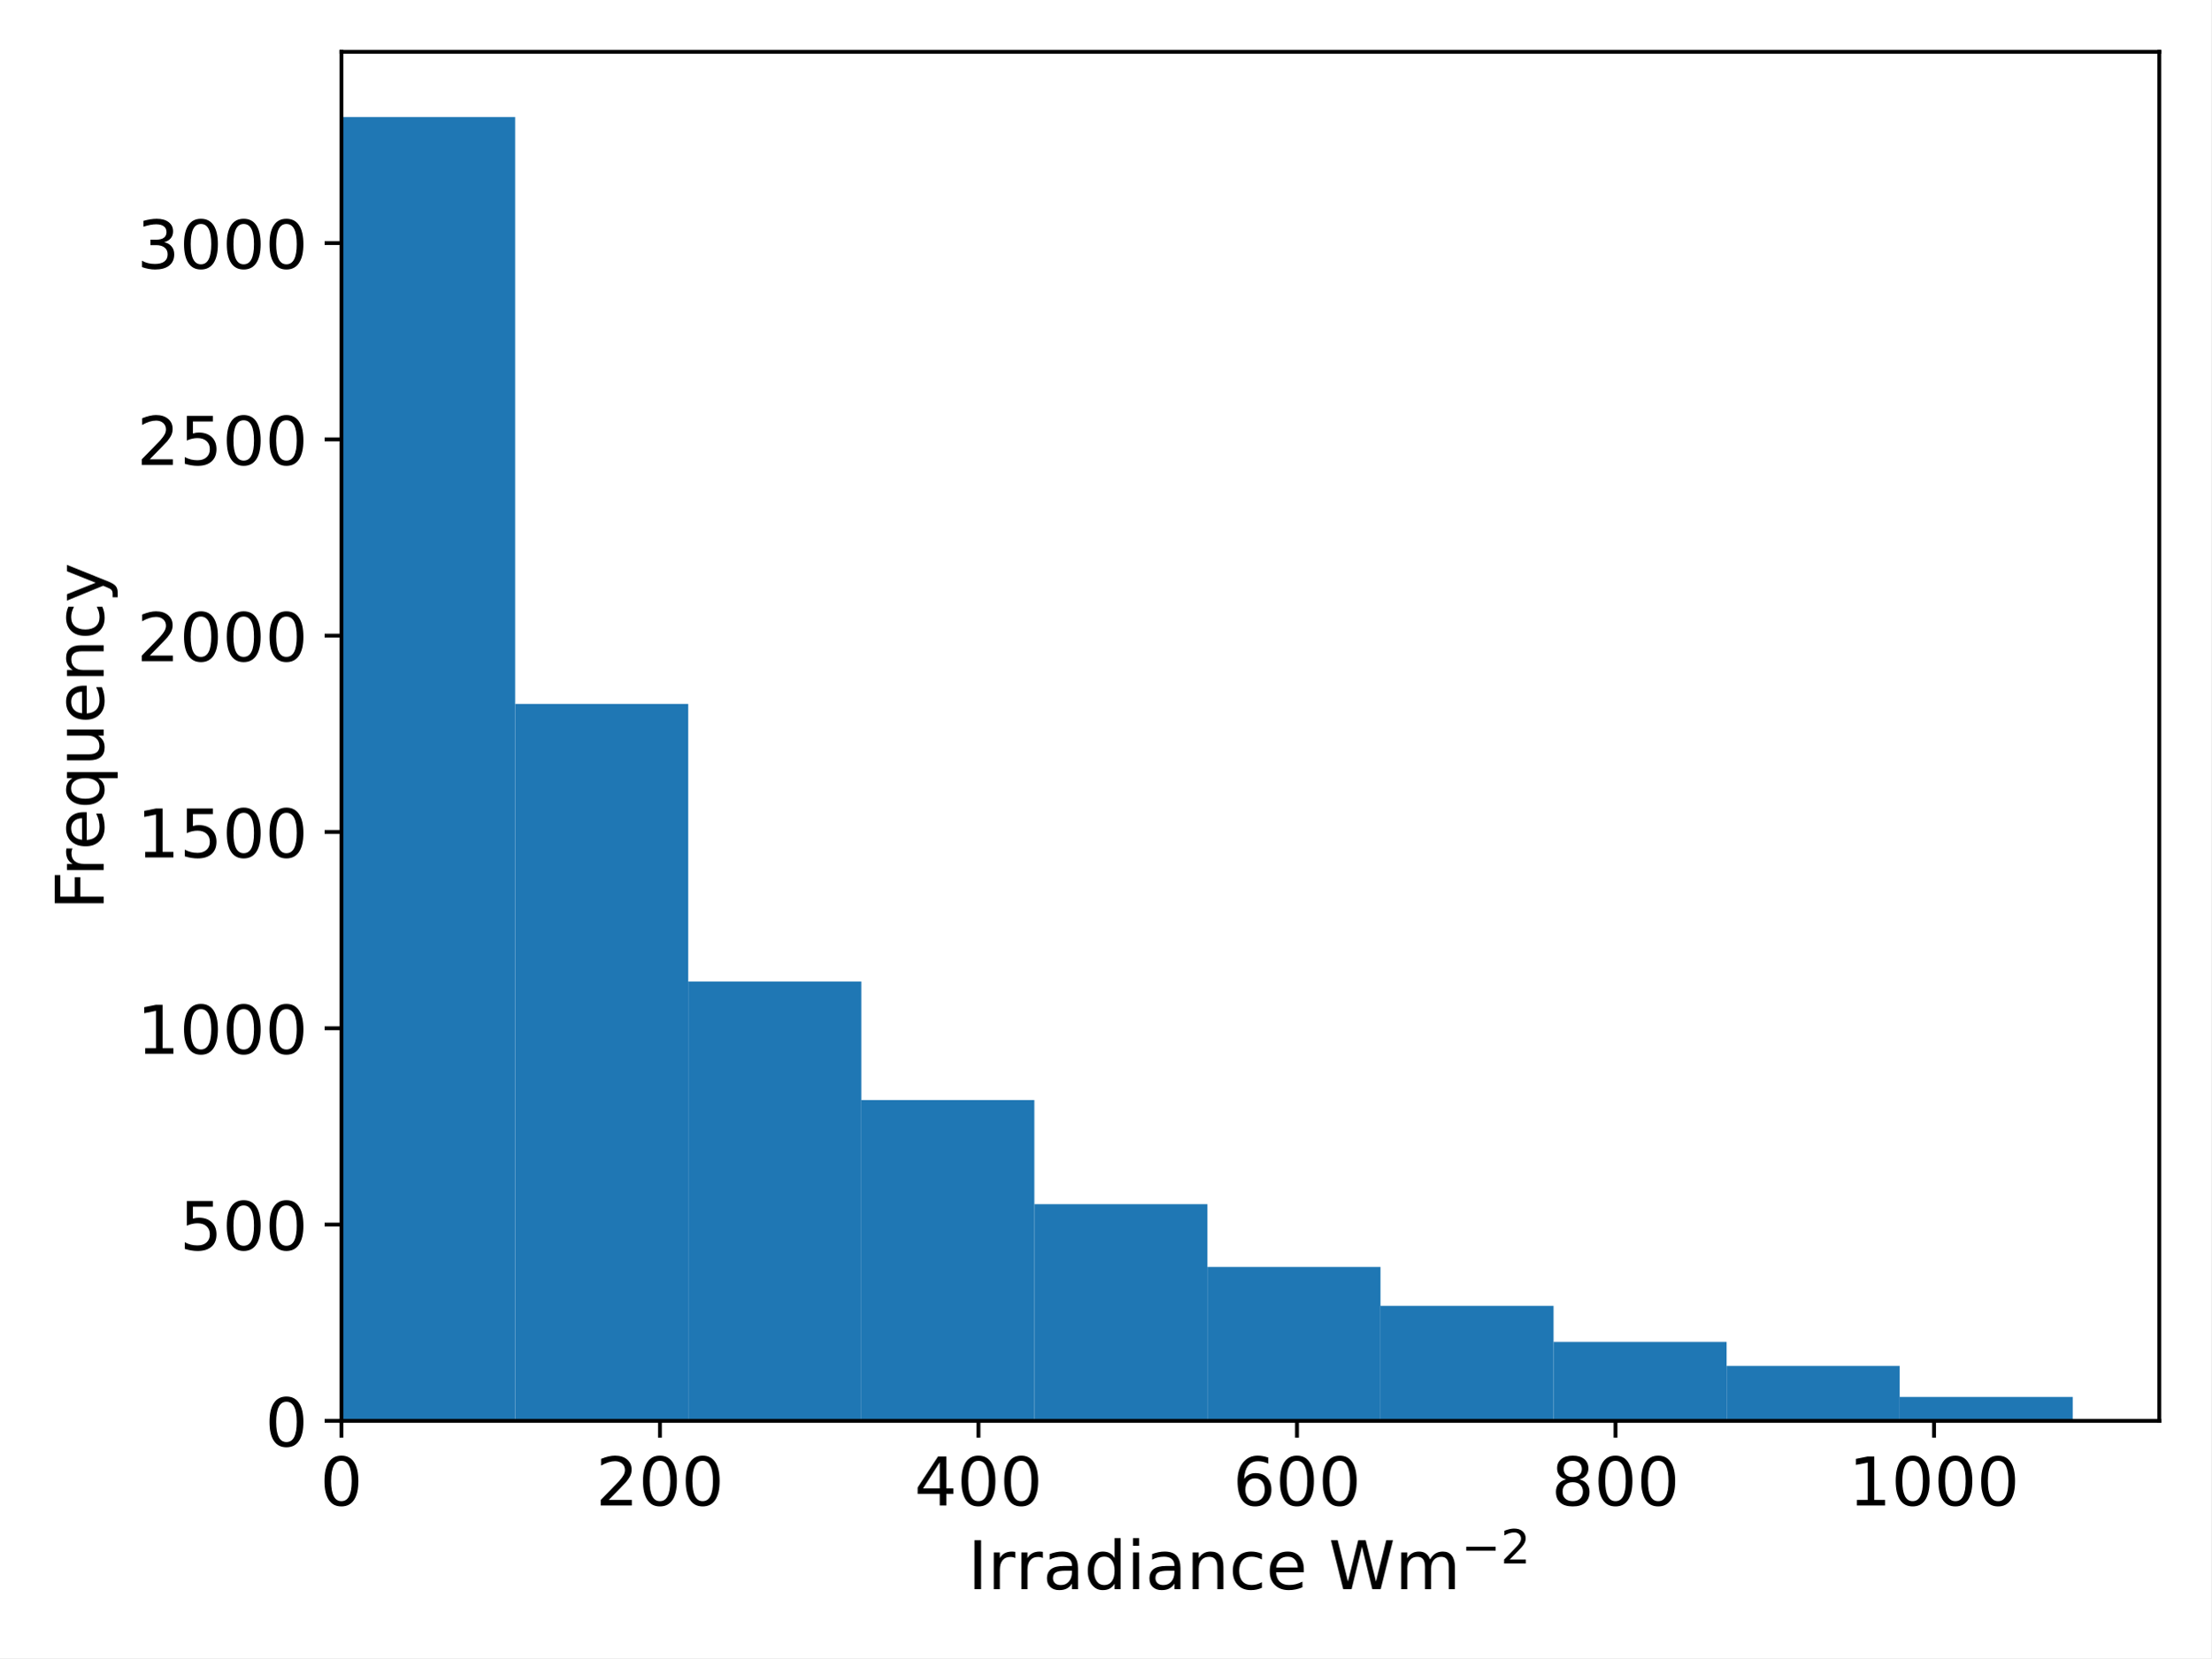
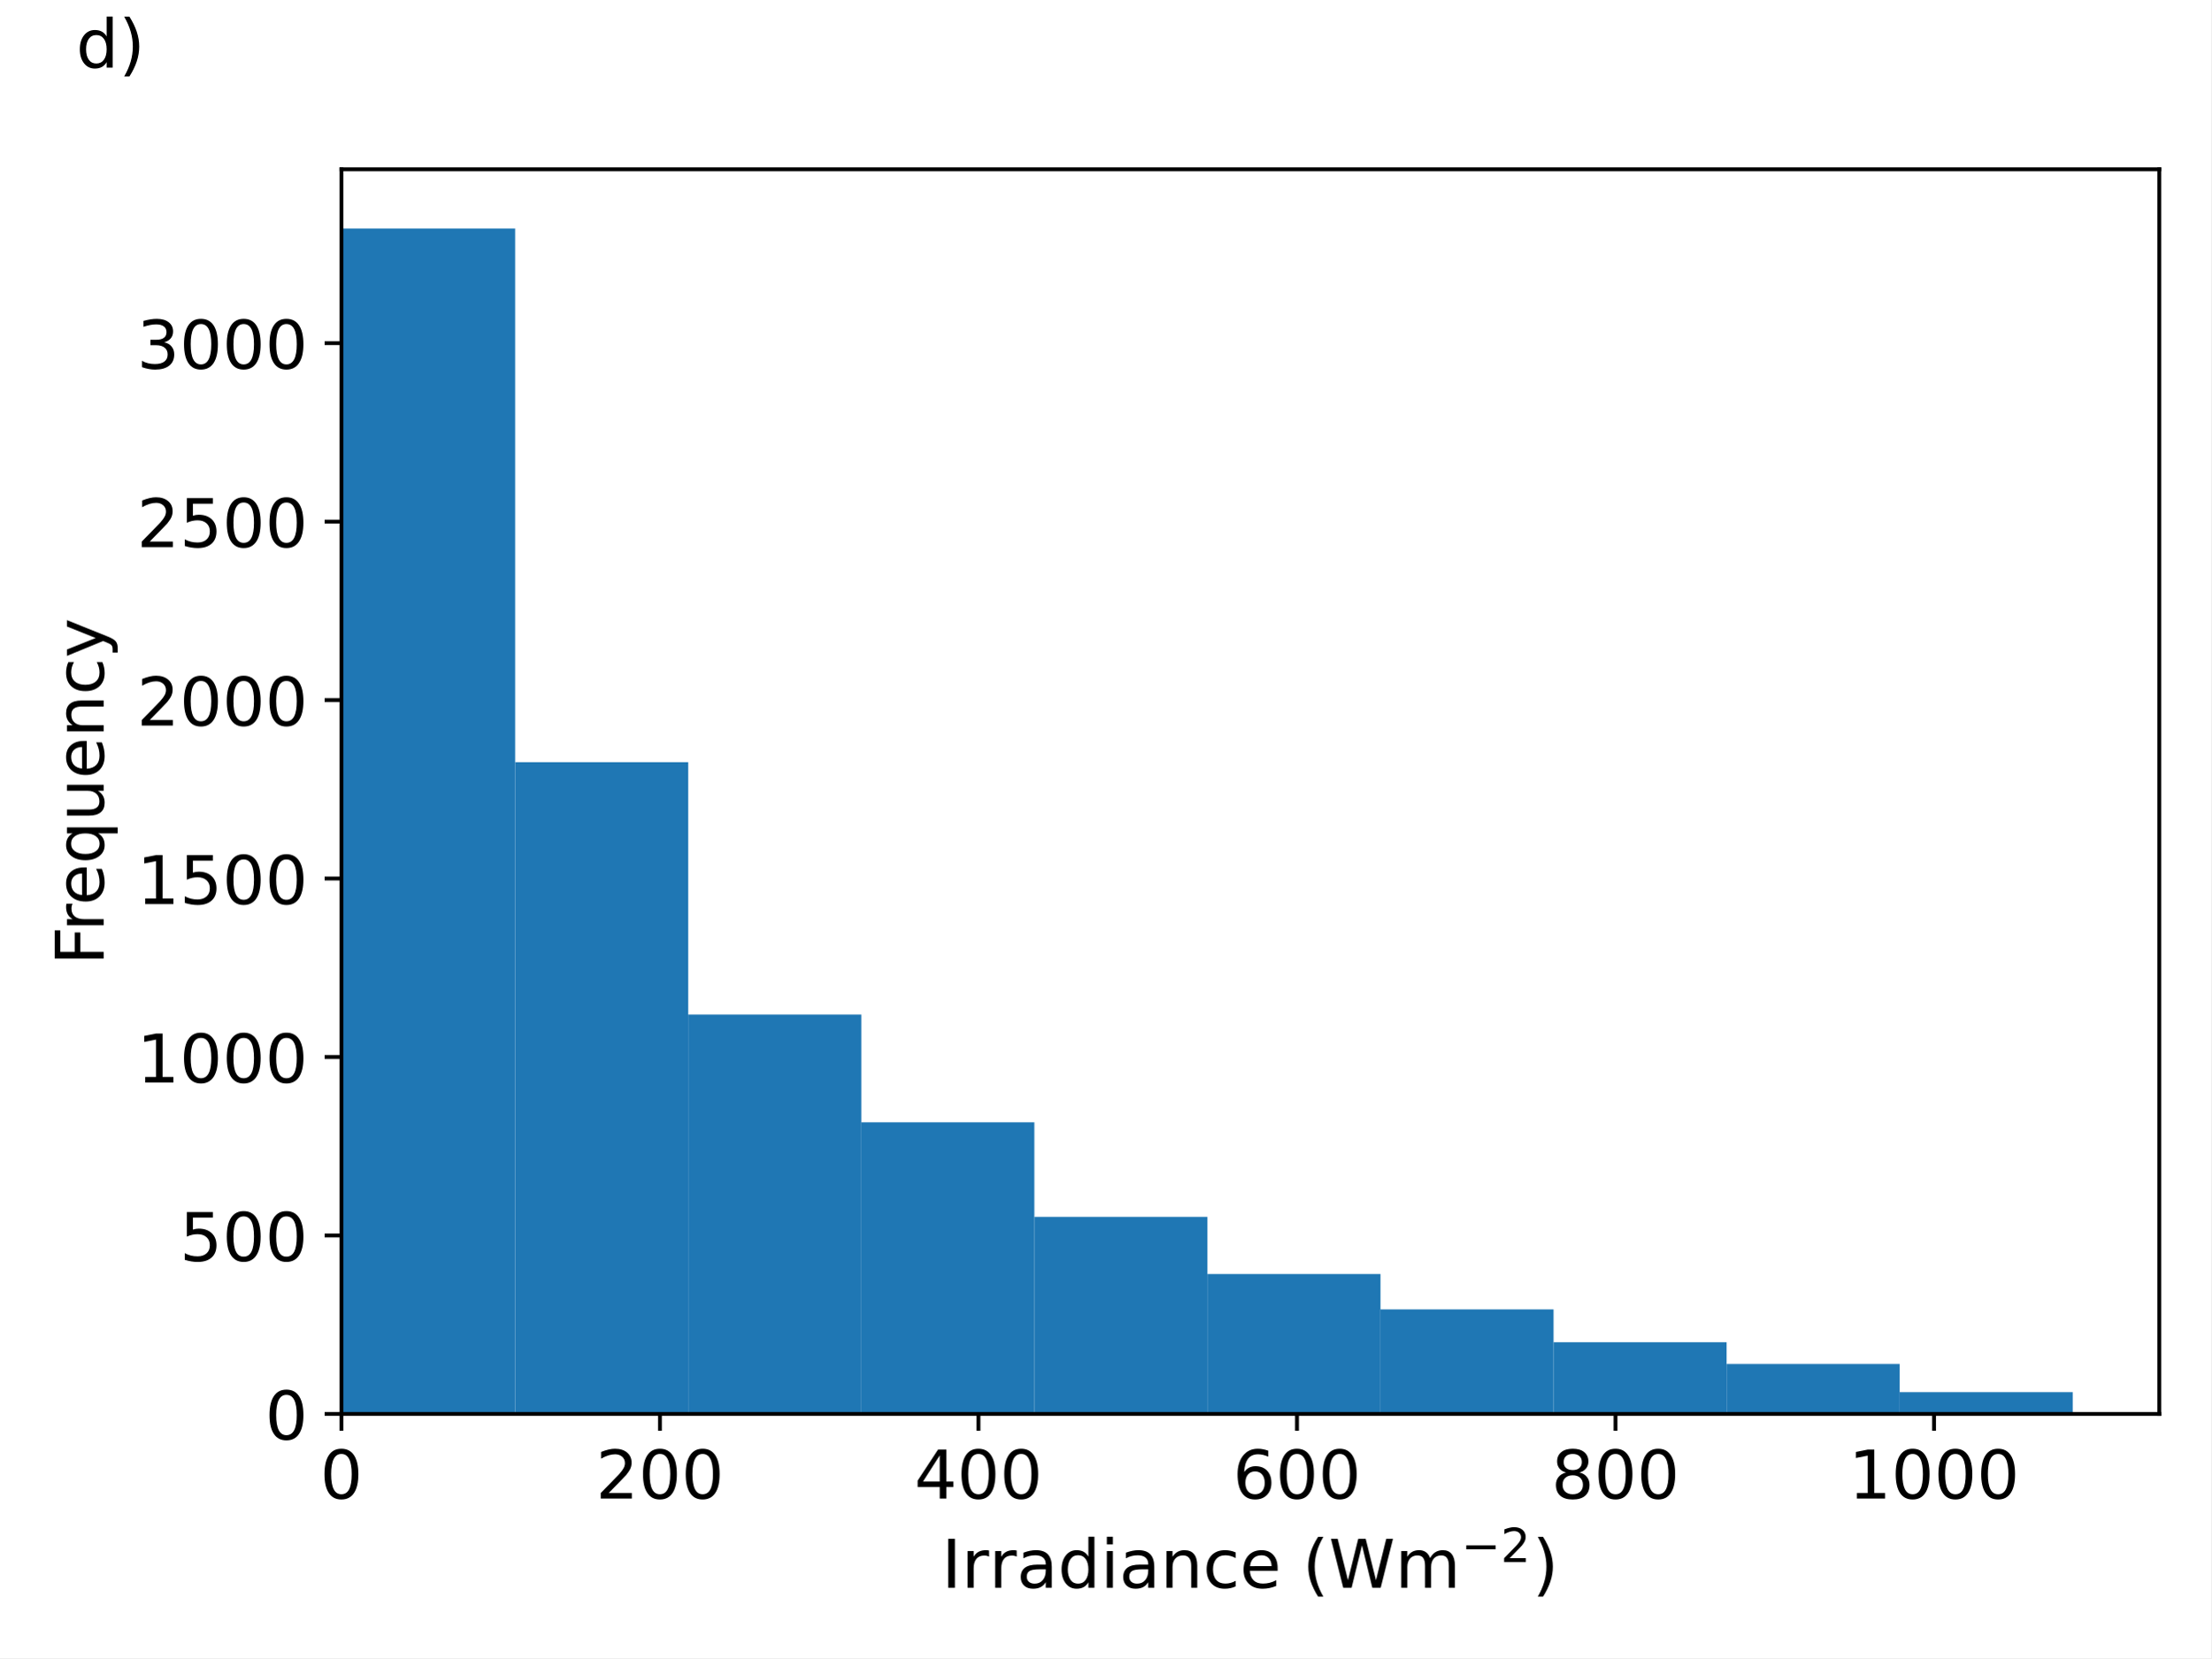
<svg xmlns="http://www.w3.org/2000/svg" xmlns:xlink="http://www.w3.org/1999/xlink" height="345.6pt" version="1.1" viewBox="0 0 460.8 345.6" width="460.8pt">
  <defs>
    <style type="text/css">*{stroke-linecap:butt;stroke-linejoin:round;}</style>
  </defs>
  <g id="figure_1">
    <g id="patch_1">
      <path d="M 0 345.6  L 460.8 345.6  L 460.8 0  L 0 0  z " style="fill:#ffffff;" />
    </g>
    <g id="axes_1">
      <g id="patch_2">
-         <path d="M 71.15 296.152  L 450 296.152  L 450 10.8  L 71.15 10.8  z " style="fill:#ffffff;" />
+         <path d="M 71.15 294.712  L 450 294.712  L 450 35.28  L 71.15 35.28  z " style="fill:#ffffff;" />
      </g>
      <g id="patch_3">
-         <path clip-path="url(#p598b300361)" d="M 71.293 296.152  L 107.36 296.152  L 107.36 24.388  L 71.293 24.388  z " style="fill:#1f77b4;" />
+         <path clip-path="url(#pb284872d67)" d="M 71.293 294.712  L 107.36 294.712  L 107.36 47.634  L 71.293 47.634  z " style="fill:#1f77b4;" />
      </g>
      <g id="patch_4">
-         <path clip-path="url(#p598b300361)" d="M 107.36 296.152  L 143.427 296.152  L 143.427 146.727  L 107.36 146.727  z " style="fill:#1f77b4;" />
+         <path clip-path="url(#pb284872d67)" d="M 107.36 294.712  L 143.427 294.712  L 143.427 158.86  L 107.36 158.86  z " style="fill:#1f77b4;" />
      </g>
      <g id="patch_5">
-         <path clip-path="url(#p598b300361)" d="M 143.427 296.152  L 179.495 296.152  L 179.495 204.582  L 143.427 204.582  z " style="fill:#1f77b4;" />
+         <path clip-path="url(#pb284872d67)" d="M 143.427 294.712  L 179.495 294.712  L 179.495 211.46  L 143.427 211.46  z " style="fill:#1f77b4;" />
      </g>
      <g id="patch_6">
-         <path clip-path="url(#p598b300361)" d="M 179.495 296.152  L 215.562 296.152  L 215.562 229.295  L 179.495 229.295  z " style="fill:#1f77b4;" />
+         <path clip-path="url(#pb284872d67)" d="M 179.495 294.712  L 215.562 294.712  L 215.562 233.928  L 179.495 233.928  z " style="fill:#1f77b4;" />
      </g>
      <g id="patch_7">
-         <path clip-path="url(#p598b300361)" d="M 215.562 296.152  L 251.63 296.152  L 251.63 250.981  L 215.562 250.981  z " style="fill:#1f77b4;" />
+         <path clip-path="url(#pb284872d67)" d="M 215.562 294.712  L 251.63 294.712  L 251.63 253.644  L 215.562 253.644  z " style="fill:#1f77b4;" />
      </g>
      <g id="patch_8">
-         <path clip-path="url(#p598b300361)" d="M 251.63 296.152  L 287.697 296.152  L 287.697 264.074  L 251.63 264.074  z " style="fill:#1f77b4;" />
+         <path clip-path="url(#pb284872d67)" d="M 251.63 294.712  L 287.697 294.712  L 287.697 265.548  L 251.63 265.548  z " style="fill:#1f77b4;" />
      </g>
      <g id="patch_9">
-         <path clip-path="url(#p598b300361)" d="M 287.697 296.152  L 323.764 296.152  L 323.764 272.175  L 287.697 272.175  z " style="fill:#1f77b4;" />
+         <path clip-path="url(#pb284872d67)" d="M 287.697 294.712  L 323.764 294.712  L 323.764 272.913  L 287.697 272.913  z " style="fill:#1f77b4;" />
      </g>
      <g id="patch_10">
-         <path clip-path="url(#p598b300361)" d="M 323.764 296.152  L 359.832 296.152  L 359.832 279.704  L 323.764 279.704  z " style="fill:#1f77b4;" />
+         <path clip-path="url(#pb284872d67)" d="M 323.764 294.712  L 359.832 294.712  L 359.832 279.758  L 323.764 279.758  z " style="fill:#1f77b4;" />
      </g>
      <g id="patch_11">
-         <path clip-path="url(#p598b300361)" d="M 359.832 296.152  L 395.899 296.152  L 395.899 284.696  L 359.832 284.696  z " style="fill:#1f77b4;" />
+         <path clip-path="url(#pb284872d67)" d="M 359.832 294.712  L 395.899 294.712  L 395.899 284.296  L 359.832 284.296  z " style="fill:#1f77b4;" />
      </g>
      <g id="patch_12">
-         <path clip-path="url(#p598b300361)" d="M 395.899 296.152  L 431.966 296.152  L 431.966 291.16  L 395.899 291.16  z " style="fill:#1f77b4;" />
+         <path clip-path="url(#pb284872d67)" d="M 395.899 294.712  L 431.966 294.712  L 431.966 290.174  L 395.899 290.174  z " style="fill:#1f77b4;" />
      </g>
      <g id="matplotlib.axis_1">
        <g id="xtick_1">
          <g id="line2d_1">
            <defs>
-               <path d="M 0 0  L 0 3.5  " id="mb226ef9685" style="stroke:#000000;stroke-width:0.8;" />
+               <path d="M 0 0  L 0 3.5  " id="mc259ad14a8" style="stroke:#000000;stroke-width:0.8;" />
            </defs>
            <g>
-               <use style="stroke:#000000;stroke-width:0.8;" x="71.15" xlink:href="#mb226ef9685" y="296.152" />
+               <use style="stroke:#000000;stroke-width:0.8;" x="71.15" xlink:href="#mc259ad14a8" y="294.712" />
            </g>
          </g>
          <g id="text_1">
-             <g transform="translate(66.69625 313.7898)scale(0.14 -0.14)">
+             <g transform="translate(66.69625 312.3498)scale(0.14 -0.14)">
              <defs>
                <path d="M 2034 4250  Q 1547 4250 1301 3770  Q 1056 3291 1056 2328  Q 1056 1369 1301 889  Q 1547 409 2034 409  Q 2525 409 2770 889  Q 3016 1369 3016 2328  Q 3016 3291 2770 3770  Q 2525 4250 2034 4250  z M 2034 4750  Q 2819 4750 3233 4129  Q 3647 3509 3647 2328  Q 3647 1150 3233 529  Q 2819 -91 2034 -91  Q 1250 -91 836 529  Q 422 1150 422 2328  Q 422 3509 836 4129  Q 1250 4750 2034 4750  z " id="DejaVuSans-30" transform="scale(0.015625)" />
              </defs>
              <use xlink:href="#DejaVuSans-30" />
            </g>
          </g>
        </g>
        <g id="xtick_2">
          <g id="line2d_2">
            <g>
-               <use style="stroke:#000000;stroke-width:0.8;" x="137.532" xlink:href="#mb226ef9685" y="296.152" />
+               <use style="stroke:#000000;stroke-width:0.8;" x="137.532" xlink:href="#mc259ad14a8" y="294.712" />
            </g>
          </g>
          <g id="text_2">
-             <g transform="translate(124.1708 313.7898)scale(0.14 -0.14)">
+             <g transform="translate(124.1708 312.3498)scale(0.14 -0.14)">
              <defs>
                <path d="M 1228 531  L 3431 531  L 3431 0  L 469 0  L 469 531  Q 828 903 1448 1529  Q 2069 2156 2228 2338  Q 2531 2678 2651 2914  Q 2772 3150 2772 3378  Q 2772 3750 2511 3984  Q 2250 4219 1831 4219  Q 1534 4219 1204 4116  Q 875 4013 500 3803  L 500 4441  Q 881 4594 1212 4672  Q 1544 4750 1819 4750  Q 2544 4750 2975 4387  Q 3406 4025 3406 3419  Q 3406 3131 3298 2873  Q 3191 2616 2906 2266  Q 2828 2175 2409 1742  Q 1991 1309 1228 531  z " id="DejaVuSans-32" transform="scale(0.015625)" />
              </defs>
              <use xlink:href="#DejaVuSans-32" />
              <use x="63.623" xlink:href="#DejaVuSans-30" />
              <use x="127.246" xlink:href="#DejaVuSans-30" />
            </g>
          </g>
        </g>
        <g id="xtick_3">
          <g id="line2d_3">
            <g>
-               <use style="stroke:#000000;stroke-width:0.8;" x="203.914" xlink:href="#mb226ef9685" y="296.152" />
+               <use style="stroke:#000000;stroke-width:0.8;" x="203.914" xlink:href="#mc259ad14a8" y="294.712" />
            </g>
          </g>
          <g id="text_3">
-             <g transform="translate(190.5529 313.7898)scale(0.14 -0.14)">
+             <g transform="translate(190.5529 312.3498)scale(0.14 -0.14)">
              <defs>
                <path d="M 2419 4116  L 825 1625  L 2419 1625  L 2419 4116  z M 2253 4666  L 3047 4666  L 3047 1625  L 3713 1625  L 3713 1100  L 3047 1100  L 3047 0  L 2419 0  L 2419 1100  L 313 1100  L 313 1709  L 2253 4666  z " id="DejaVuSans-34" transform="scale(0.015625)" />
              </defs>
              <use xlink:href="#DejaVuSans-34" />
              <use x="63.623" xlink:href="#DejaVuSans-30" />
              <use x="127.246" xlink:href="#DejaVuSans-30" />
            </g>
          </g>
        </g>
        <g id="xtick_4">
          <g id="line2d_4">
            <g>
-               <use style="stroke:#000000;stroke-width:0.8;" x="270.296" xlink:href="#mb226ef9685" y="296.152" />
+               <use style="stroke:#000000;stroke-width:0.8;" x="270.296" xlink:href="#mc259ad14a8" y="294.712" />
            </g>
          </g>
          <g id="text_4">
-             <g transform="translate(256.9349 313.7898)scale(0.14 -0.14)">
+             <g transform="translate(256.9349 312.3498)scale(0.14 -0.14)">
              <defs>
                <path d="M 2113 2584  Q 1688 2584 1439 2293  Q 1191 2003 1191 1497  Q 1191 994 1439 701  Q 1688 409 2113 409  Q 2538 409 2786 701  Q 3034 994 3034 1497  Q 3034 2003 2786 2293  Q 2538 2584 2113 2584  z M 3366 4563  L 3366 3988  Q 3128 4100 2886 4159  Q 2644 4219 2406 4219  Q 1781 4219 1451 3797  Q 1122 3375 1075 2522  Q 1259 2794 1537 2939  Q 1816 3084 2150 3084  Q 2853 3084 3261 2657  Q 3669 2231 3669 1497  Q 3669 778 3244 343  Q 2819 -91 2113 -91  Q 1303 -91 875 529  Q 447 1150 447 2328  Q 447 3434 972 4092  Q 1497 4750 2381 4750  Q 2619 4750 2861 4703  Q 3103 4656 3366 4563  z " id="DejaVuSans-36" transform="scale(0.015625)" />
              </defs>
              <use xlink:href="#DejaVuSans-36" />
              <use x="63.623" xlink:href="#DejaVuSans-30" />
              <use x="127.246" xlink:href="#DejaVuSans-30" />
            </g>
          </g>
        </g>
        <g id="xtick_5">
          <g id="line2d_5">
            <g>
-               <use style="stroke:#000000;stroke-width:0.8;" x="336.678" xlink:href="#mb226ef9685" y="296.152" />
+               <use style="stroke:#000000;stroke-width:0.8;" x="336.678" xlink:href="#mc259ad14a8" y="294.712" />
            </g>
          </g>
          <g id="text_5">
-             <g transform="translate(323.317 313.7898)scale(0.14 -0.14)">
+             <g transform="translate(323.317 312.3498)scale(0.14 -0.14)">
              <defs>
                <path d="M 2034 2216  Q 1584 2216 1326 1975  Q 1069 1734 1069 1313  Q 1069 891 1326 650  Q 1584 409 2034 409  Q 2484 409 2743 651  Q 3003 894 3003 1313  Q 3003 1734 2745 1975  Q 2488 2216 2034 2216  z M 1403 2484  Q 997 2584 770 2862  Q 544 3141 544 3541  Q 544 4100 942 4425  Q 1341 4750 2034 4750  Q 2731 4750 3128 4425  Q 3525 4100 3525 3541  Q 3525 3141 3298 2862  Q 3072 2584 2669 2484  Q 3125 2378 3379 2068  Q 3634 1759 3634 1313  Q 3634 634 3220 271  Q 2806 -91 2034 -91  Q 1263 -91 848 271  Q 434 634 434 1313  Q 434 1759 690 2068  Q 947 2378 1403 2484  z M 1172 3481  Q 1172 3119 1398 2916  Q 1625 2713 2034 2713  Q 2441 2713 2670 2916  Q 2900 3119 2900 3481  Q 2900 3844 2670 4047  Q 2441 4250 2034 4250  Q 1625 4250 1398 4047  Q 1172 3844 1172 3481  z " id="DejaVuSans-38" transform="scale(0.015625)" />
              </defs>
              <use xlink:href="#DejaVuSans-38" />
              <use x="63.623" xlink:href="#DejaVuSans-30" />
              <use x="127.246" xlink:href="#DejaVuSans-30" />
            </g>
          </g>
        </g>
        <g id="xtick_6">
          <g id="line2d_6">
            <g>
-               <use style="stroke:#000000;stroke-width:0.8;" x="403.06" xlink:href="#mb226ef9685" y="296.152" />
+               <use style="stroke:#000000;stroke-width:0.8;" x="403.06" xlink:href="#mc259ad14a8" y="294.712" />
            </g>
          </g>
          <g id="text_6">
-             <g transform="translate(385.2453 313.7898)scale(0.14 -0.14)">
+             <g transform="translate(385.2453 312.3498)scale(0.14 -0.14)">
              <defs>
                <path d="M 794 531  L 1825 531  L 1825 4091  L 703 3866  L 703 4441  L 1819 4666  L 2450 4666  L 2450 531  L 3481 531  L 3481 0  L 794 0  L 794 531  z " id="DejaVuSans-31" transform="scale(0.015625)" />
              </defs>
              <use xlink:href="#DejaVuSans-31" />
              <use x="63.623" xlink:href="#DejaVuSans-30" />
              <use x="127.246" xlink:href="#DejaVuSans-30" />
              <use x="190.869" xlink:href="#DejaVuSans-30" />
            </g>
          </g>
        </g>
        <g id="text_7">
-           <g transform="translate(201.705 331.3392)scale(0.14 -0.14)">
+           <g transform="translate(196.245 331.0498)scale(0.14 -0.14)">
            <defs>
              <path d="M 628 4666  L 1259 4666  L 1259 0  L 628 0  L 628 4666  z " id="DejaVuSans-49" transform="scale(0.015625)" />
              <path d="M 2631 2963  Q 2534 3019 2420 3045  Q 2306 3072 2169 3072  Q 1681 3072 1420 2755  Q 1159 2438 1159 1844  L 1159 0  L 581 0  L 581 3500  L 1159 3500  L 1159 2956  Q 1341 3275 1631 3429  Q 1922 3584 2338 3584  Q 2397 3584 2469 3576  Q 2541 3569 2628 3553  L 2631 2963  z " id="DejaVuSans-72" transform="scale(0.015625)" />
              <path d="M 2194 1759  Q 1497 1759 1228 1600  Q 959 1441 959 1056  Q 959 750 1161 570  Q 1363 391 1709 391  Q 2188 391 2477 730  Q 2766 1069 2766 1631  L 2766 1759  L 2194 1759  z M 3341 1997  L 3341 0  L 2766 0  L 2766 531  Q 2569 213 2275 61  Q 1981 -91 1556 -91  Q 1019 -91 701 211  Q 384 513 384 1019  Q 384 1609 779 1909  Q 1175 2209 1959 2209  L 2766 2209  L 2766 2266  Q 2766 2663 2505 2880  Q 2244 3097 1772 3097  Q 1472 3097 1187 3025  Q 903 2953 641 2809  L 641 3341  Q 956 3463 1253 3523  Q 1550 3584 1831 3584  Q 2591 3584 2966 3190  Q 3341 2797 3341 1997  z " id="DejaVuSans-61" transform="scale(0.015625)" />
              <path d="M 2906 2969  L 2906 4863  L 3481 4863  L 3481 0  L 2906 0  L 2906 525  Q 2725 213 2448 61  Q 2172 -91 1784 -91  Q 1150 -91 751 415  Q 353 922 353 1747  Q 353 2572 751 3078  Q 1150 3584 1784 3584  Q 2172 3584 2448 3432  Q 2725 3281 2906 2969  z M 947 1747  Q 947 1113 1208 752  Q 1469 391 1925 391  Q 2381 391 2643 752  Q 2906 1113 2906 1747  Q 2906 2381 2643 2742  Q 2381 3103 1925 3103  Q 1469 3103 1208 2742  Q 947 2381 947 1747  z " id="DejaVuSans-64" transform="scale(0.015625)" />
              <path d="M 603 3500  L 1178 3500  L 1178 0  L 603 0  L 603 3500  z M 603 4863  L 1178 4863  L 1178 4134  L 603 4134  L 603 4863  z " id="DejaVuSans-69" transform="scale(0.015625)" />
              <path d="M 3513 2113  L 3513 0  L 2938 0  L 2938 2094  Q 2938 2591 2744 2837  Q 2550 3084 2163 3084  Q 1697 3084 1428 2787  Q 1159 2491 1159 1978  L 1159 0  L 581 0  L 581 3500  L 1159 3500  L 1159 2956  Q 1366 3272 1645 3428  Q 1925 3584 2291 3584  Q 2894 3584 3203 3211  Q 3513 2838 3513 2113  z " id="DejaVuSans-6e" transform="scale(0.015625)" />
              <path d="M 3122 3366  L 3122 2828  Q 2878 2963 2633 3030  Q 2388 3097 2138 3097  Q 1578 3097 1268 2742  Q 959 2388 959 1747  Q 959 1106 1268 751  Q 1578 397 2138 397  Q 2388 397 2633 464  Q 2878 531 3122 666  L 3122 134  Q 2881 22 2623 -34  Q 2366 -91 2075 -91  Q 1284 -91 818 406  Q 353 903 353 1747  Q 353 2603 823 3093  Q 1294 3584 2113 3584  Q 2378 3584 2631 3529  Q 2884 3475 3122 3366  z " id="DejaVuSans-63" transform="scale(0.015625)" />
              <path d="M 3597 1894  L 3597 1613  L 953 1613  Q 991 1019 1311 708  Q 1631 397 2203 397  Q 2534 397 2845 478  Q 3156 559 3463 722  L 3463 178  Q 3153 47 2828 -22  Q 2503 -91 2169 -91  Q 1331 -91 842 396  Q 353 884 353 1716  Q 353 2575 817 3079  Q 1281 3584 2069 3584  Q 2775 3584 3186 3129  Q 3597 2675 3597 1894  z M 3022 2063  Q 3016 2534 2758 2815  Q 2500 3097 2075 3097  Q 1594 3097 1305 2825  Q 1016 2553 972 2059  L 3022 2063  z " id="DejaVuSans-65" transform="scale(0.015625)" />
              <path id="DejaVuSans-20" transform="scale(0.015625)" />
+               <path d="M 1984 4856  Q 1566 4138 1362 3434  Q 1159 2731 1159 2009  Q 1159 1288 1364 580  Q 1569 -128 1984 -844  L 1484 -844  Q 1016 -109 783 600  Q 550 1309 550 2009  Q 550 2706 781 3412  Q 1013 4119 1484 4856  L 1984 4856  z " id="DejaVuSans-28" transform="scale(0.015625)" />
              <path d="M 213 4666  L 850 4666  L 1831 722  L 2809 4666  L 3519 4666  L 4500 722  L 5478 4666  L 6119 4666  L 4947 0  L 4153 0  L 3169 4050  L 2175 0  L 1381 0  L 213 4666  z " id="DejaVuSans-57" transform="scale(0.015625)" />
              <path d="M 3328 2828  Q 3544 3216 3844 3400  Q 4144 3584 4550 3584  Q 5097 3584 5394 3201  Q 5691 2819 5691 2113  L 5691 0  L 5113 0  L 5113 2094  Q 5113 2597 4934 2840  Q 4756 3084 4391 3084  Q 3944 3084 3684 2787  Q 3425 2491 3425 1978  L 3425 0  L 2847 0  L 2847 2094  Q 2847 2600 2669 2842  Q 2491 3084 2119 3084  Q 1678 3084 1418 2786  Q 1159 2488 1159 1978  L 1159 0  L 581 0  L 581 3500  L 1159 3500  L 1159 2956  Q 1356 3278 1631 3431  Q 1906 3584 2284 3584  Q 2666 3584 2933 3390  Q 3200 3197 3328 2828  z " id="DejaVuSans-6d" transform="scale(0.015625)" />
              <path d="M 678 2272  L 4684 2272  L 4684 1741  L 678 1741  L 678 2272  z " id="DejaVuSans-2212" transform="scale(0.015625)" />
+               <path d="M 513 4856  L 1013 4856  Q 1481 4119 1714 3412  Q 1947 2706 1947 2009  Q 1947 1309 1714 600  Q 1481 -109 1013 -844  L 513 -844  Q 928 -128 1133 580  Q 1338 1288 1338 2009  Q 1338 2731 1133 3434  Q 928 4138 513 4856  z " id="DejaVuSans-29" transform="scale(0.015625)" />
            </defs>
            <use transform="translate(0 0.765625)" xlink:href="#DejaVuSans-49" />
            <use transform="translate(29.49219 0.765625)" xlink:href="#DejaVuSans-72" />
            <use transform="translate(70.60547 0.765625)" xlink:href="#DejaVuSans-72" />
            <use transform="translate(111.7188 0.765625)" xlink:href="#DejaVuSans-61" />
            <use transform="translate(172.998 0.765625)" xlink:href="#DejaVuSans-64" />
            <use transform="translate(236.4746 0.765625)" xlink:href="#DejaVuSans-69" />
            <use transform="translate(264.2578 0.765625)" xlink:href="#DejaVuSans-61" />
            <use transform="translate(325.5371 0.765625)" xlink:href="#DejaVuSans-6e" />
            <use transform="translate(388.916 0.765625)" xlink:href="#DejaVuSans-63" />
            <use transform="translate(443.8965 0.765625)" xlink:href="#DejaVuSans-65" />
            <use transform="translate(505.4199 0.765625)" xlink:href="#DejaVuSans-20" />
-             <use transform="translate(537.207 0.765625)" xlink:href="#DejaVuSans-57" />
-             <use transform="translate(636.084 0.765625)" xlink:href="#DejaVuSans-6d" />
-             <use transform="translate(734.4531 39.04688)scale(0.7)" xlink:href="#DejaVuSans-2212" />
-             <use transform="translate(793.1055 39.04688)scale(0.7)" xlink:href="#DejaVuSans-32" />
+             <use transform="translate(537.207 0.765625)" xlink:href="#DejaVuSans-28" />
+             <use transform="translate(576.2207 0.765625)" xlink:href="#DejaVuSans-57" />
+             <use transform="translate(675.0977 0.765625)" xlink:href="#DejaVuSans-6d" />
+             <use transform="translate(773.4668 39.04688)scale(0.7)" xlink:href="#DejaVuSans-2212" />
+             <use transform="translate(832.1191 39.04688)scale(0.7)" xlink:href="#DejaVuSans-32" />
+             <use transform="translate(879.3896 0.765625)" xlink:href="#DejaVuSans-29" />
          </g>
        </g>
      </g>
      <g id="matplotlib.axis_2">
        <g id="ytick_1">
          <g id="line2d_7">
            <defs>
-               <path d="M 0 0  L -3.5 0  " id="m9c5c0c4c84" style="stroke:#000000;stroke-width:0.8;" />
+               <path d="M 0 0  L -3.5 0  " id="m79729685f5" style="stroke:#000000;stroke-width:0.8;" />
            </defs>
            <g>
-               <use style="stroke:#000000;stroke-width:0.8;" x="71.15" xlink:href="#m9c5c0c4c84" y="296.152" />
+               <use style="stroke:#000000;stroke-width:0.8;" x="71.15" xlink:href="#m79729685f5" y="294.712" />
            </g>
          </g>
          <g id="text_8">
-             <g transform="translate(55.2425 301.4709)scale(0.14 -0.14)">
+             <g transform="translate(55.2425 300.0309)scale(0.14 -0.14)">
              <use xlink:href="#DejaVuSans-30" />
            </g>
          </g>
        </g>
        <g id="ytick_2">
          <g id="line2d_8">
            <g>
-               <use style="stroke:#000000;stroke-width:0.8;" x="71.15" xlink:href="#m9c5c0c4c84" y="255.236" />
+               <use style="stroke:#000000;stroke-width:0.8;" x="71.15" xlink:href="#m79729685f5" y="257.513" />
            </g>
          </g>
          <g id="text_9">
-             <g transform="translate(37.4275 260.5549)scale(0.14 -0.14)">
+             <g transform="translate(37.4275 262.8316)scale(0.14 -0.14)">
              <defs>
                <path d="M 691 4666  L 3169 4666  L 3169 4134  L 1269 4134  L 1269 2991  Q 1406 3038 1543 3061  Q 1681 3084 1819 3084  Q 2600 3084 3056 2656  Q 3513 2228 3513 1497  Q 3513 744 3044 326  Q 2575 -91 1722 -91  Q 1428 -91 1123 -41  Q 819 9 494 109  L 494 744  Q 775 591 1075 516  Q 1375 441 1709 441  Q 2250 441 2565 725  Q 2881 1009 2881 1497  Q 2881 1984 2565 2268  Q 2250 2553 1709 2553  Q 1456 2553 1204 2497  Q 953 2441 691 2322  L 691 4666  z " id="DejaVuSans-35" transform="scale(0.015625)" />
              </defs>
              <use xlink:href="#DejaVuSans-35" />
              <use x="63.623" xlink:href="#DejaVuSans-30" />
              <use x="127.246" xlink:href="#DejaVuSans-30" />
            </g>
          </g>
        </g>
        <g id="ytick_3">
          <g id="line2d_9">
            <g>
-               <use style="stroke:#000000;stroke-width:0.8;" x="71.15" xlink:href="#m9c5c0c4c84" y="214.32" />
+               <use style="stroke:#000000;stroke-width:0.8;" x="71.15" xlink:href="#m79729685f5" y="220.313" />
            </g>
          </g>
          <g id="text_10">
-             <g transform="translate(28.52 219.639)scale(0.14 -0.14)">
+             <g transform="translate(28.52 225.6322)scale(0.14 -0.14)">
              <use xlink:href="#DejaVuSans-31" />
              <use x="63.623" xlink:href="#DejaVuSans-30" />
              <use x="127.246" xlink:href="#DejaVuSans-30" />
              <use x="190.869" xlink:href="#DejaVuSans-30" />
            </g>
          </g>
        </g>
        <g id="ytick_4">
          <g id="line2d_10">
            <g>
-               <use style="stroke:#000000;stroke-width:0.8;" x="71.15" xlink:href="#m9c5c0c4c84" y="173.404" />
+               <use style="stroke:#000000;stroke-width:0.8;" x="71.15" xlink:href="#m79729685f5" y="183.114" />
            </g>
          </g>
          <g id="text_11">
-             <g transform="translate(28.52 178.723)scale(0.14 -0.14)">
+             <g transform="translate(28.52 188.4329)scale(0.14 -0.14)">
              <use xlink:href="#DejaVuSans-31" />
              <use x="63.623" xlink:href="#DejaVuSans-35" />
              <use x="127.246" xlink:href="#DejaVuSans-30" />
              <use x="190.869" xlink:href="#DejaVuSans-30" />
            </g>
          </g>
        </g>
        <g id="ytick_5">
          <g id="line2d_11">
            <g>
-               <use style="stroke:#000000;stroke-width:0.8;" x="71.15" xlink:href="#m9c5c0c4c84" y="132.488" />
+               <use style="stroke:#000000;stroke-width:0.8;" x="71.15" xlink:href="#m79729685f5" y="145.915" />
            </g>
          </g>
          <g id="text_12">
-             <g transform="translate(28.52 137.8071)scale(0.14 -0.14)">
+             <g transform="translate(28.52 151.2335)scale(0.14 -0.14)">
              <use xlink:href="#DejaVuSans-32" />
              <use x="63.623" xlink:href="#DejaVuSans-30" />
              <use x="127.246" xlink:href="#DejaVuSans-30" />
              <use x="190.869" xlink:href="#DejaVuSans-30" />
            </g>
          </g>
        </g>
        <g id="ytick_6">
          <g id="line2d_12">
            <g>
-               <use style="stroke:#000000;stroke-width:0.8;" x="71.15" xlink:href="#m9c5c0c4c84" y="91.572" />
+               <use style="stroke:#000000;stroke-width:0.8;" x="71.15" xlink:href="#m79729685f5" y="108.715" />
            </g>
          </g>
          <g id="text_13">
-             <g transform="translate(28.52 96.8911)scale(0.14 -0.14)">
+             <g transform="translate(28.52 114.0341)scale(0.14 -0.14)">
              <use xlink:href="#DejaVuSans-32" />
              <use x="63.623" xlink:href="#DejaVuSans-35" />
              <use x="127.246" xlink:href="#DejaVuSans-30" />
              <use x="190.869" xlink:href="#DejaVuSans-30" />
            </g>
          </g>
        </g>
        <g id="ytick_7">
          <g id="line2d_13">
            <g>
-               <use style="stroke:#000000;stroke-width:0.8;" x="71.15" xlink:href="#m9c5c0c4c84" y="50.656" />
+               <use style="stroke:#000000;stroke-width:0.8;" x="71.15" xlink:href="#m79729685f5" y="71.516" />
            </g>
          </g>
          <g id="text_14">
-             <g transform="translate(28.52 55.97514)scale(0.14 -0.14)">
+             <g transform="translate(28.52 76.83479)scale(0.14 -0.14)">
              <defs>
                <path d="M 2597 2516  Q 3050 2419 3304 2112  Q 3559 1806 3559 1356  Q 3559 666 3084 287  Q 2609 -91 1734 -91  Q 1441 -91 1130 -33  Q 819 25 488 141  L 488 750  Q 750 597 1062 519  Q 1375 441 1716 441  Q 2309 441 2620 675  Q 2931 909 2931 1356  Q 2931 1769 2642 2001  Q 2353 2234 1838 2234  L 1294 2234  L 1294 2753  L 1863 2753  Q 2328 2753 2575 2939  Q 2822 3125 2822 3475  Q 2822 3834 2567 4026  Q 2313 4219 1838 4219  Q 1578 4219 1281 4162  Q 984 4106 628 3988  L 628 4550  Q 988 4650 1302 4700  Q 1616 4750 1894 4750  Q 2613 4750 3031 4423  Q 3450 4097 3450 3541  Q 3450 3153 3228 2886  Q 3006 2619 2597 2516  z " id="DejaVuSans-33" transform="scale(0.015625)" />
              </defs>
              <use xlink:href="#DejaVuSans-33" />
              <use x="63.623" xlink:href="#DejaVuSans-30" />
              <use x="127.246" xlink:href="#DejaVuSans-30" />
              <use x="190.869" xlink:href="#DejaVuSans-30" />
            </g>
          </g>
        </g>
        <g id="text_15">
-           <g transform="translate(21.60844 189.6376)rotate(-90)scale(0.14 -0.14)">
+           <g transform="translate(21.60844 201.1576)rotate(-90)scale(0.14 -0.14)">
            <defs>
              <path d="M 628 4666  L 3309 4666  L 3309 4134  L 1259 4134  L 1259 2759  L 3109 2759  L 3109 2228  L 1259 2228  L 1259 0  L 628 0  L 628 4666  z " id="DejaVuSans-46" transform="scale(0.015625)" />
              <path d="M 947 1747  Q 947 1113 1208 752  Q 1469 391 1925 391  Q 2381 391 2643 752  Q 2906 1113 2906 1747  Q 2906 2381 2643 2742  Q 2381 3103 1925 3103  Q 1469 3103 1208 2742  Q 947 2381 947 1747  z M 2906 525  Q 2725 213 2448 61  Q 2172 -91 1784 -91  Q 1150 -91 751 415  Q 353 922 353 1747  Q 353 2572 751 3078  Q 1150 3584 1784 3584  Q 2172 3584 2448 3432  Q 2725 3281 2906 2969  L 2906 3500  L 3481 3500  L 3481 -1331  L 2906 -1331  L 2906 525  z " id="DejaVuSans-71" transform="scale(0.015625)" />
              <path d="M 544 1381  L 544 3500  L 1119 3500  L 1119 1403  Q 1119 906 1312 657  Q 1506 409 1894 409  Q 2359 409 2629 706  Q 2900 1003 2900 1516  L 2900 3500  L 3475 3500  L 3475 0  L 2900 0  L 2900 538  Q 2691 219 2414 64  Q 2138 -91 1772 -91  Q 1169 -91 856 284  Q 544 659 544 1381  z M 1991 3584  L 1991 3584  z " id="DejaVuSans-75" transform="scale(0.015625)" />
              <path d="M 2059 -325  Q 1816 -950 1584 -1140  Q 1353 -1331 966 -1331  L 506 -1331  L 506 -850  L 844 -850  Q 1081 -850 1212 -737  Q 1344 -625 1503 -206  L 1606 56  L 191 3500  L 800 3500  L 1894 763  L 2988 3500  L 3597 3500  L 2059 -325  z " id="DejaVuSans-79" transform="scale(0.015625)" />
            </defs>
            <use xlink:href="#DejaVuSans-46" />
            <use x="50.27" xlink:href="#DejaVuSans-72" />
            <use x="89.133" xlink:href="#DejaVuSans-65" />
            <use x="150.656" xlink:href="#DejaVuSans-71" />
            <use x="214.133" xlink:href="#DejaVuSans-75" />
            <use x="277.512" xlink:href="#DejaVuSans-65" />
            <use x="339.035" xlink:href="#DejaVuSans-6e" />
            <use x="402.414" xlink:href="#DejaVuSans-63" />
            <use x="457.395" xlink:href="#DejaVuSans-79" />
          </g>
        </g>
      </g>
      <g id="patch_13">
-         <path d="M 71.15 296.152  L 71.15 10.8  " style="fill:none;stroke:#000000;stroke-linecap:square;stroke-linejoin:miter;stroke-width:0.8;" />
+         <path d="M 71.15 294.712  L 71.15 35.28  " style="fill:none;stroke:#000000;stroke-linecap:square;stroke-linejoin:miter;stroke-width:0.8;" />
      </g>
      <g id="patch_14">
-         <path d="M 450 296.152  L 450 10.8  " style="fill:none;stroke:#000000;stroke-linecap:square;stroke-linejoin:miter;stroke-width:0.8;" />
+         <path d="M 450 294.712  L 450 35.28  " style="fill:none;stroke:#000000;stroke-linecap:square;stroke-linejoin:miter;stroke-width:0.8;" />
      </g>
      <g id="patch_15">
-         <path d="M 71.15 296.152  L 450 296.152  " style="fill:none;stroke:#000000;stroke-linecap:square;stroke-linejoin:miter;stroke-width:0.8;" />
+         <path d="M 71.15 294.712  L 450 294.712  " style="fill:none;stroke:#000000;stroke-linecap:square;stroke-linejoin:miter;stroke-width:0.8;" />
      </g>
      <g id="patch_16">
-         <path d="M 71.15 10.8  L 450 10.8  " style="fill:none;stroke:#000000;stroke-linecap:square;stroke-linejoin:miter;stroke-width:0.8;" />
+         <path d="M 71.15 35.28  L 450 35.28  " style="fill:none;stroke:#000000;stroke-linecap:square;stroke-linejoin:miter;stroke-width:0.8;" />
+       </g>
+     </g>
+     <g id="text_16">
+       <g transform="translate(15.865 14.09381)scale(0.14 -0.14)">
+         <use xlink:href="#DejaVuSans-64" />
+         <use x="63.477" xlink:href="#DejaVuSans-29" />
      </g>
    </g>
  </g>
  <defs>
-     <clipPath id="p598b300361">
-       <rect height="285.352" width="378.85" x="71.15" y="10.8" />
+     <clipPath id="pb284872d67">
+       <rect height="259.432" width="378.85" x="71.15" y="35.28" />
    </clipPath>
  </defs>
</svg>
